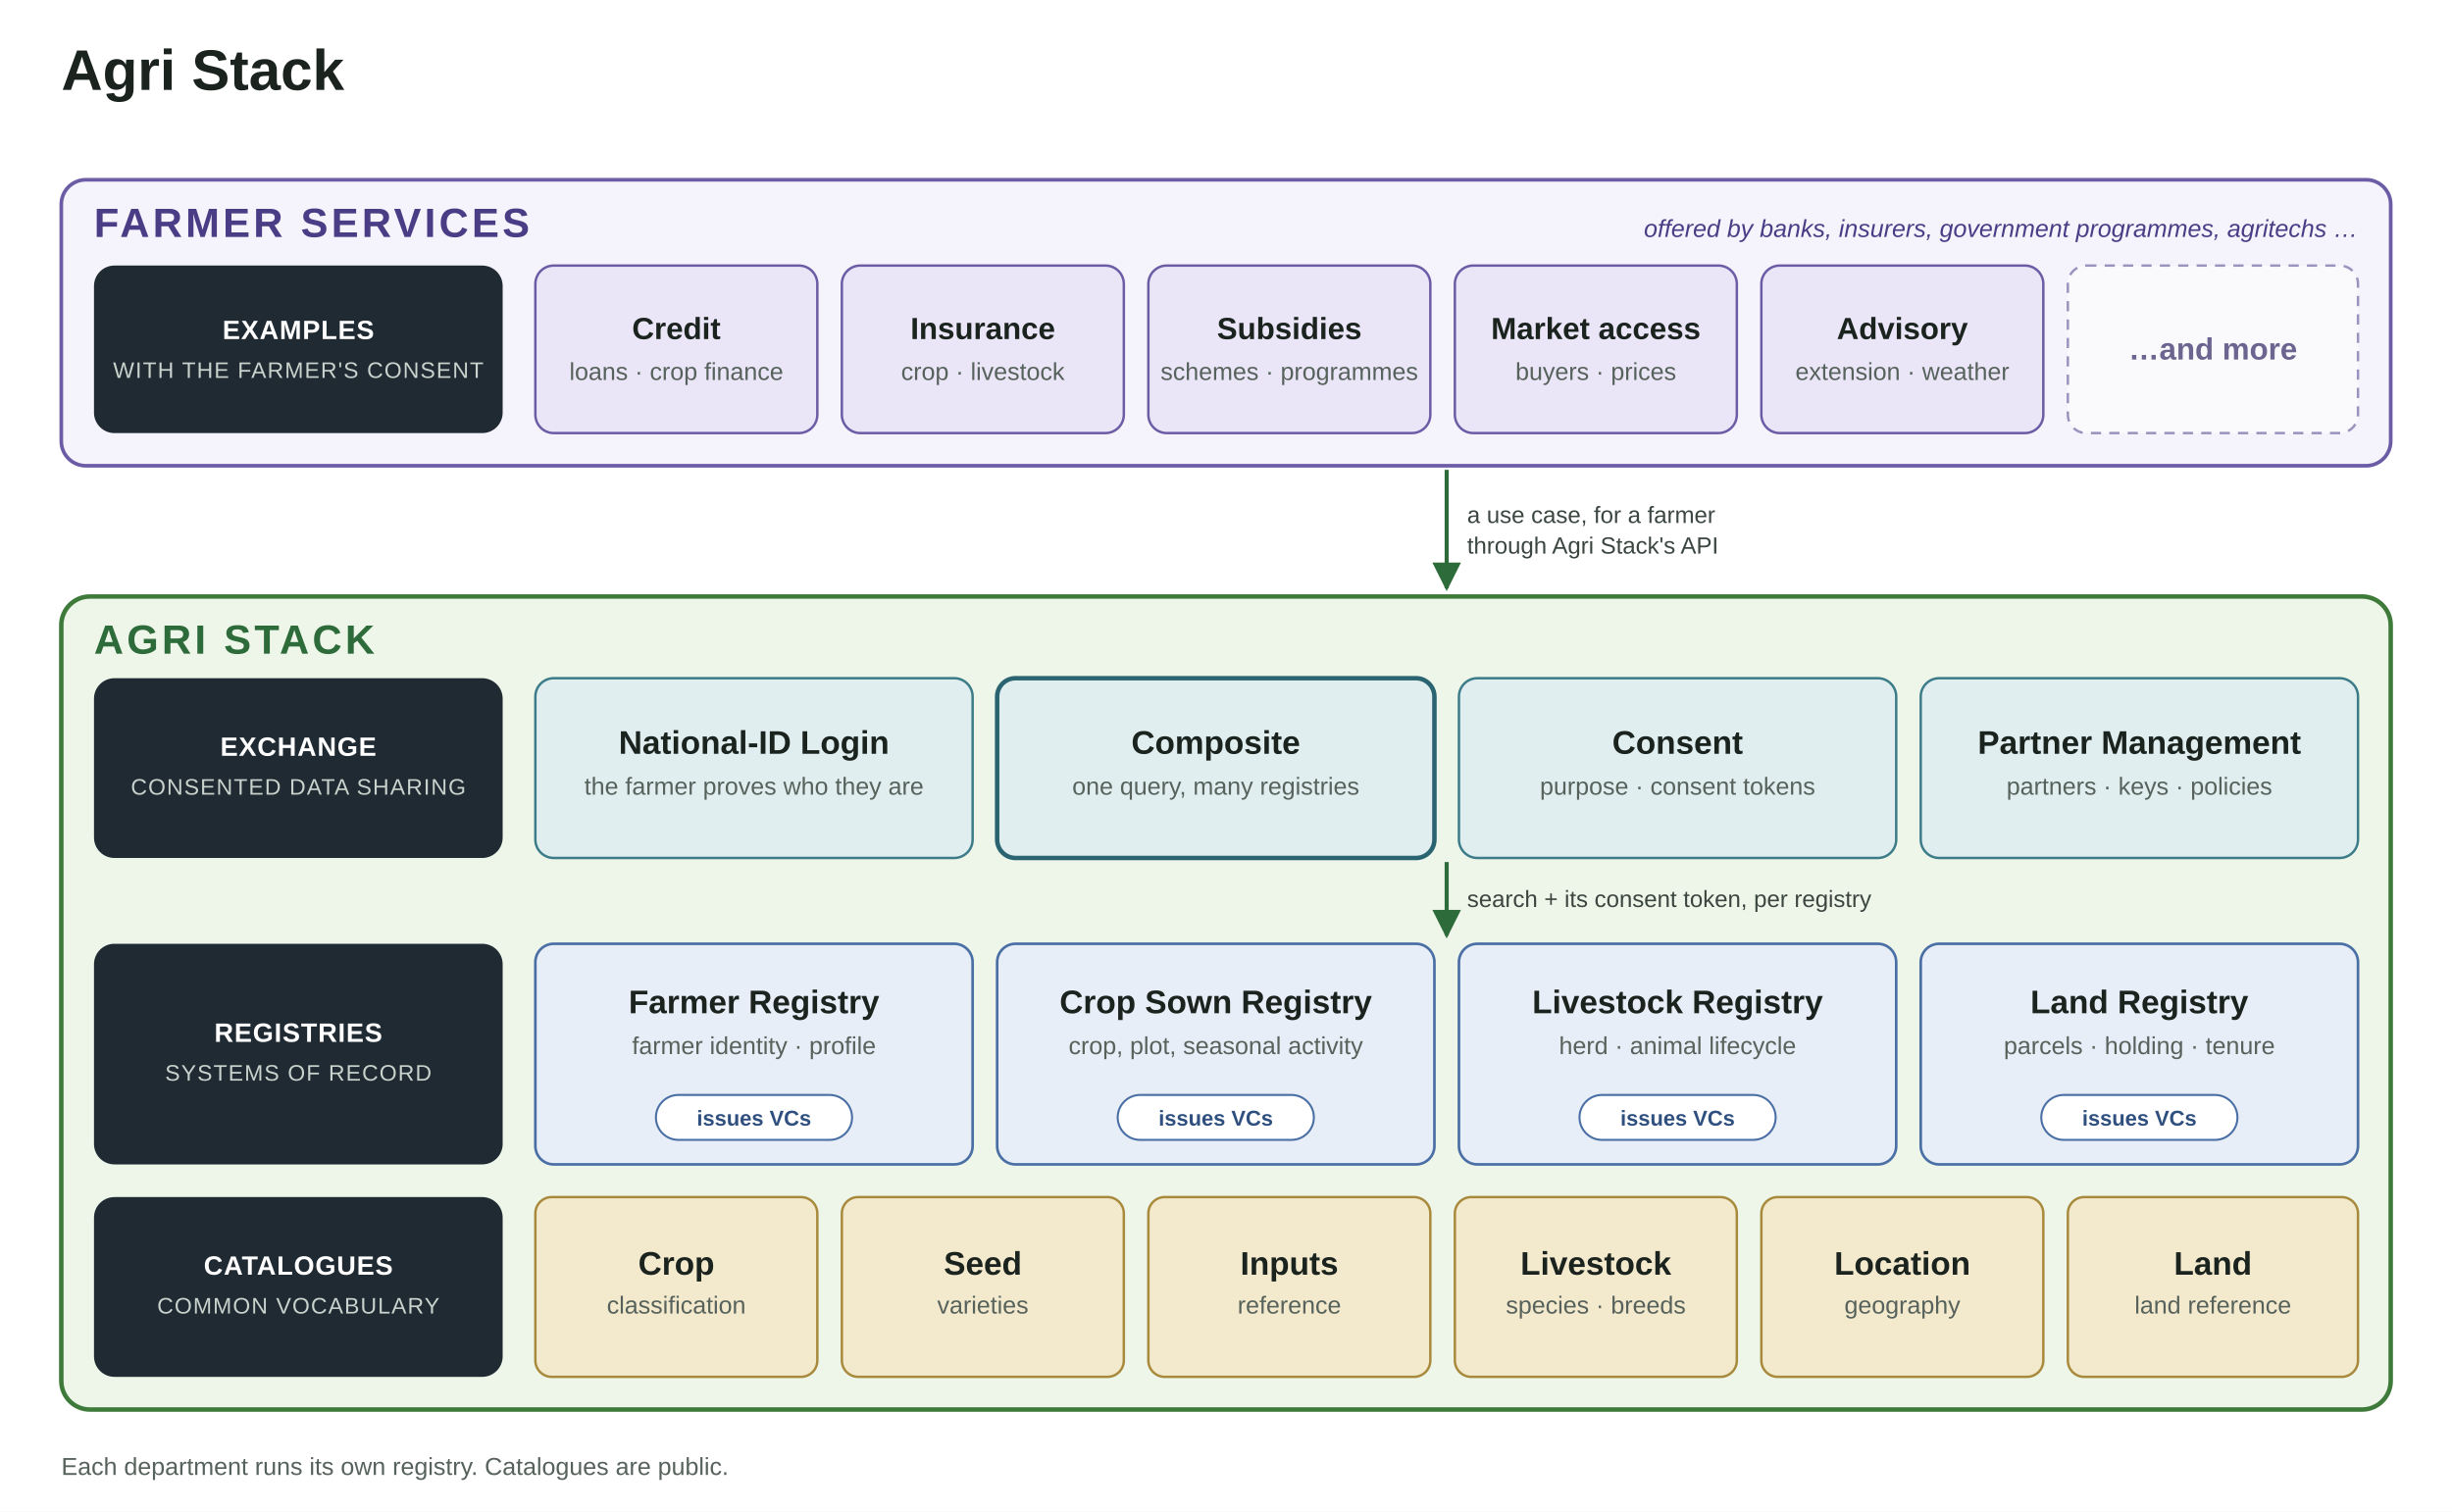
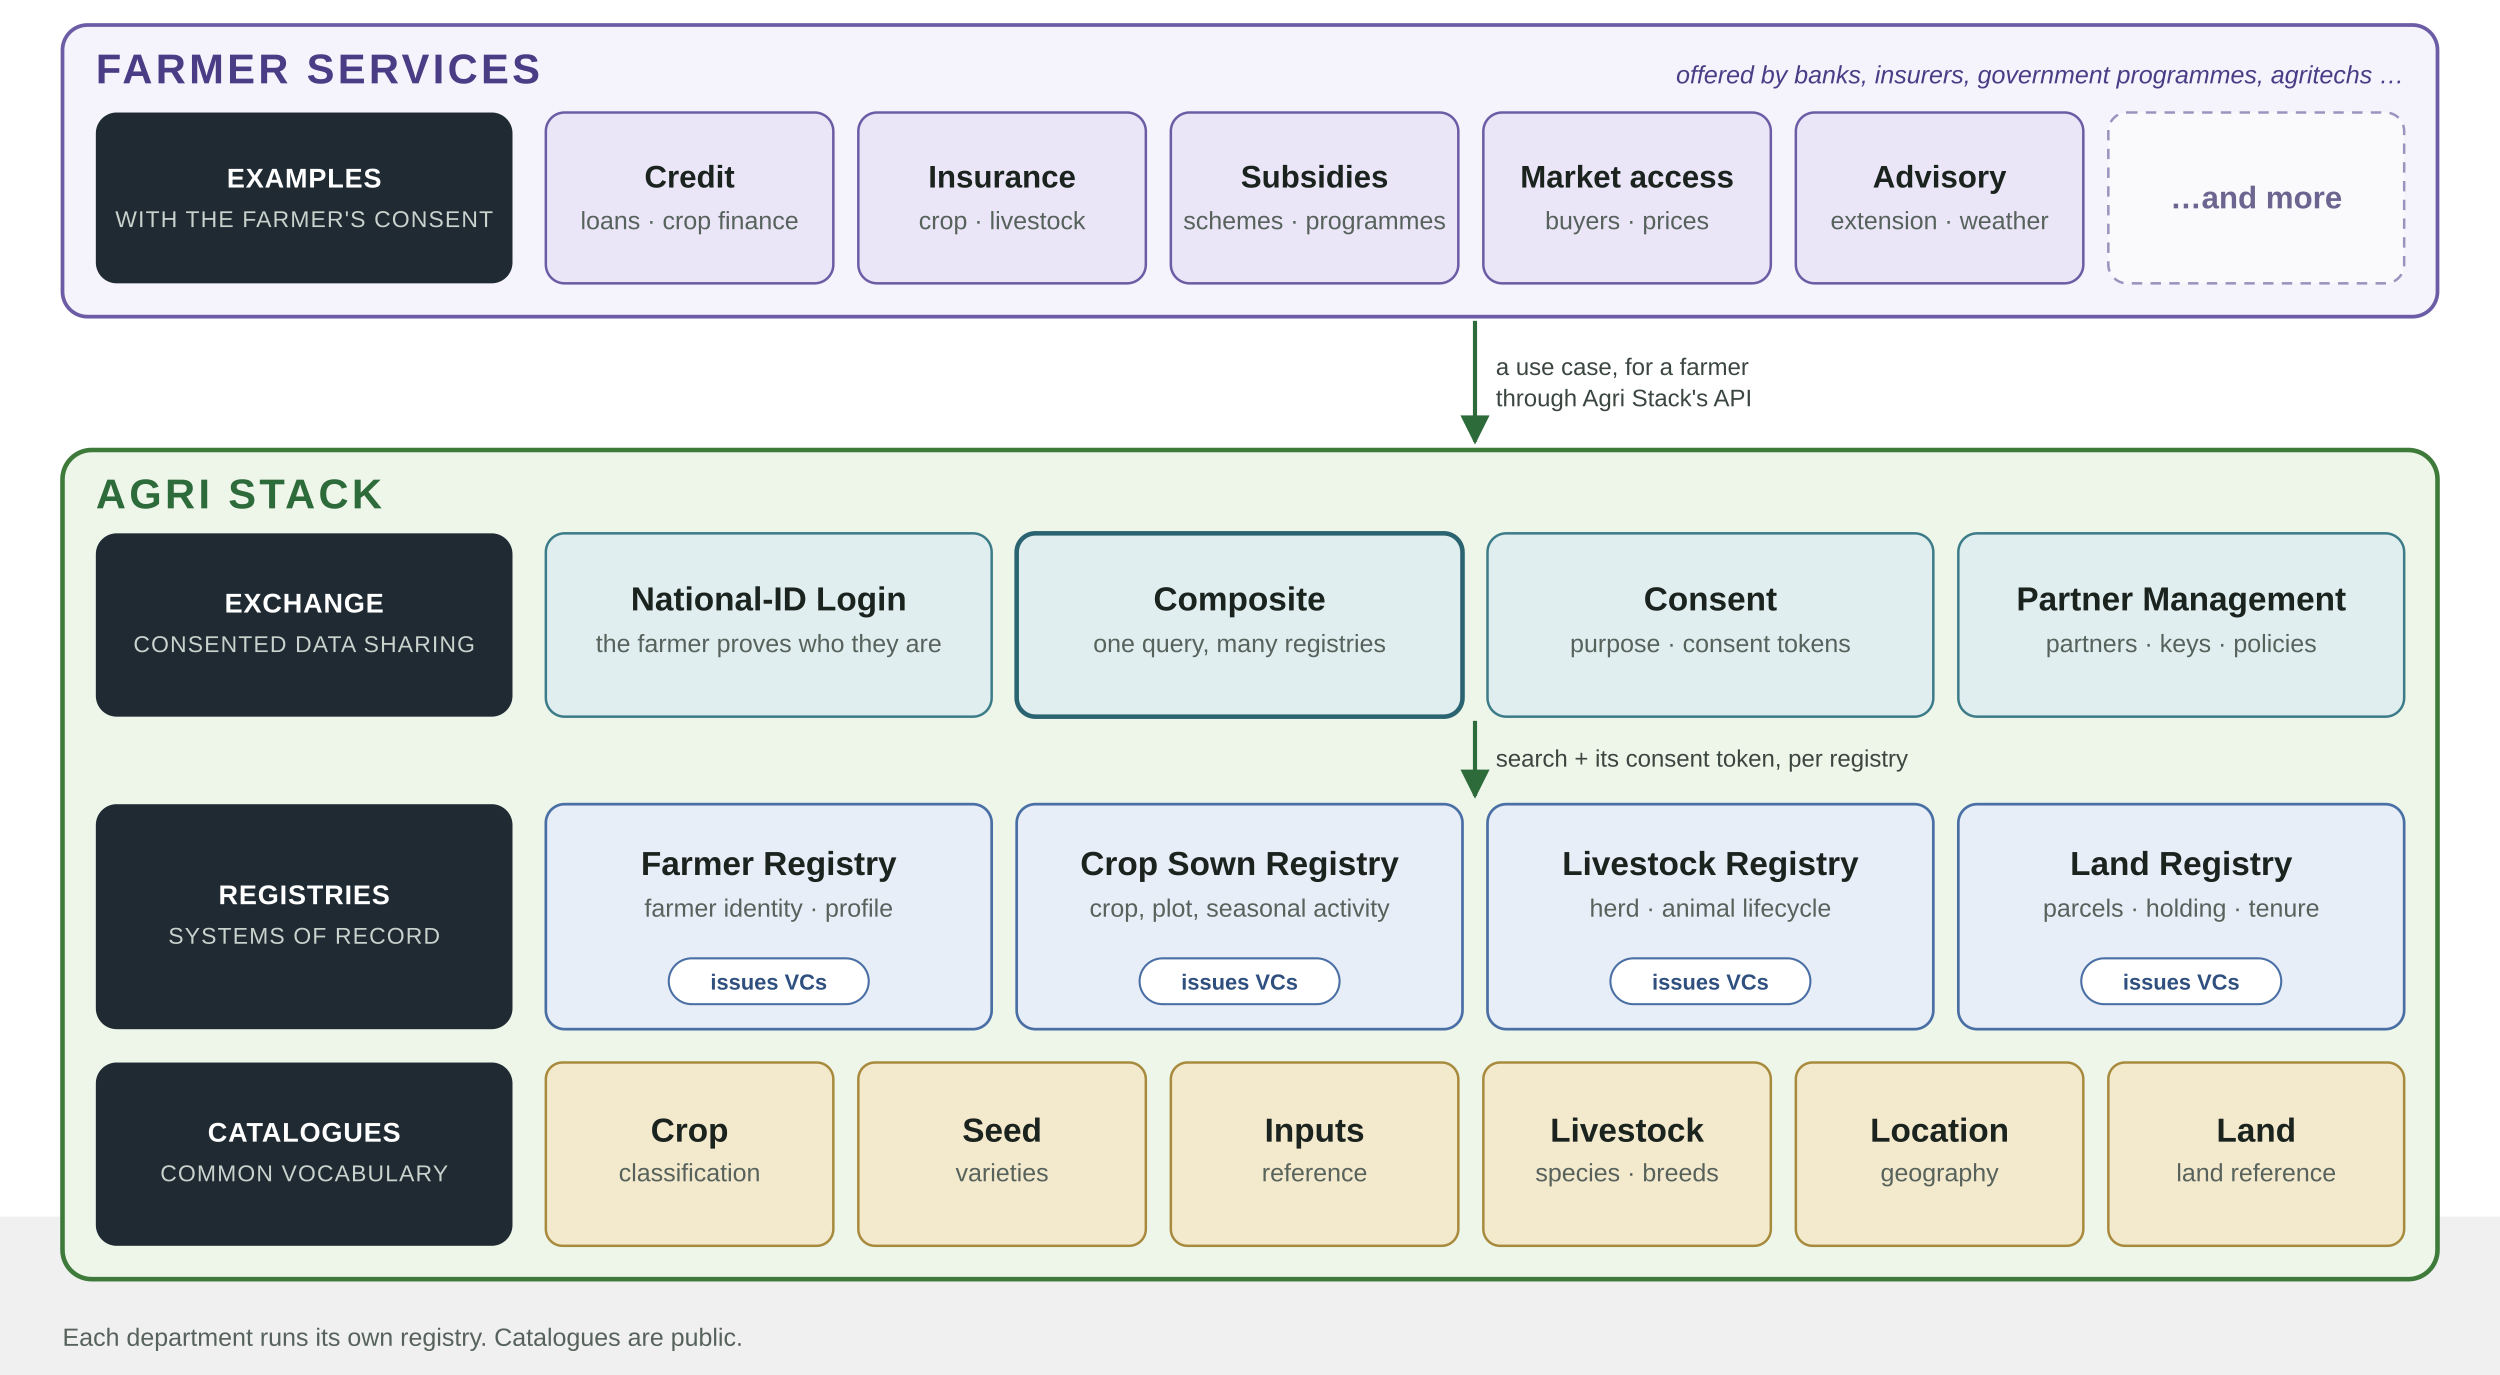
- <svg xmlns="http://www.w3.org/2000/svg" width="1200" height="740" viewBox="0 0 1200 740" role="img" aria-label="Agri Stack. Above it, farmer services offered by banks, insurers, government programmes and agritechs, using farmer data with the farmer's consent; for example credit, insurance, subsidies, market access, advisory and more. A use case for a farmer reaches Agri Stack through its API. Agri Stack has three layers: the Exchange for consented data sharing (national-ID login, Composite, consent, Partner Management); the registries, systems of record, each run by its own department and each issuing verifiable credentials (Farmer Registry, Crop Sown Registry, Livestock Registry, Land Registry); and the catalogues, a public common vocabulary (crop, seed, inputs, livestock, location, land).">
+ <svg xmlns="http://www.w3.org/2000/svg" width="1200" height="660" viewBox="0 76 1200 660" role="img" aria-label="Agri Stack. Above it, farmer services offered by banks, insurers, government programmes and agritechs, using farmer data with the farmer's consent; for example credit, insurance, subsidies, market access, advisory and more. A use case for a farmer reaches Agri Stack through its API. Agri Stack has three layers: the Exchange for consented data sharing (national-ID login, Composite, consent, Partner Management); the registries, systems of record, each run by its own department and each issuing verifiable credentials (Farmer Registry, Crop Sown Registry, Livestock Registry, Land Registry); and the catalogues, a public common vocabulary (crop, seed, inputs, livestock, location, land).">
  <style>
text{font-family:'Public Sans','Helvetica Neue',Arial,sans-serif;fill:#1B231F}
.h1{font-size:28px;font-weight:700} .sub{font-size:14px;fill:#56625B}
.lt{font-size:13px;font-weight:700;fill:#FFFFFF;letter-spacing:.03em} .ls{font-size:11px;fill:#C9D2CC;letter-spacing:.05em}
.t{font-size:16px;font-weight:600} .s{font-size:12px;fill:#56625B}
.cap{font-size:12px;letter-spacing:.1em;fill:#1F2A33;font-family:'JetBrains Mono',Menlo,monospace;font-weight:700}
.big{font-size:20px;letter-spacing:.08em;font-weight:800;font-family:'Public Sans','Helvetica Neue',Arial,sans-serif}
.lbl{font-size:11.5px;fill:#3B4640}
.side{fill:#1F2A33}
.oanbox{fill:#F5F3FB;stroke:#6B5CA5;stroke-width:1.8}
.oan{fill:#EAE5F7;stroke:#6B5CA5;stroke-width:1.2}
.stack{fill:#EEF6EA;stroke:#3E7A3A;stroke-width:2.2}
.dpi{fill:#E1EEF0;stroke:#3C7C88;stroke-width:1.2}
.reg{fill:#E8EEF7;stroke:#4A6FA5;stroke-width:1.3}
.regp{fill:#F3F5F9;stroke:#8EA3C4;stroke-width:1.3;stroke-dasharray:5 4}
.ref{fill:#F3E9CC;stroke:#A88A3D;stroke-width:1.2}
.vc{fill:#FFFFFF;stroke:#4A6FA5;stroke-width:1}
.vct{font-size:10.5px;font-weight:600;fill:#2F4F7F}
.tag{font-size:10.5px;fill:#6B7A90;font-style:italic}
.ar{stroke:#2E6B3A;stroke-width:2;fill:none}
.more{fill:#FAFAFC;stroke:#9A93BE;stroke-width:1.2;stroke-dasharray:5 4}
.ts{font-size:15px;font-weight:600}
</style>
  <defs>
    <marker id="a" viewBox="0 0 10 10" refX="9" refY="5" markerWidth="7" markerHeight="7" orient="auto-start-reverse">
      <path d="M0,0 L10,5 L0,10 z" fill="#2E6B3A" />
    </marker>
  </defs>
  <rect width="100%" height="100%" fill="#FFFFFF" />
-   <text class="h1" x="30" y="44">Agri Stack</text>
  <rect class="oanbox" x="30" y="88" width="1140" height="140" rx="12" />
  <text class="big" x="46" y="116" style="fill:#4A3D86">FARMER SERVICES</text>
  <text class="s" x="1154" y="116" text-anchor="end" style="font-style:italic;fill:#4A3D86">offered by banks, insurers, government programmes, agritechs …</text>
  <rect class="side" x="46" y="130" width="200" height="82" rx="10" />
  <text class="lt" x="146" y="166" text-anchor="middle">EXAMPLES</text>
  <text class="ls" x="146" y="185" text-anchor="middle">WITH THE FARMER'S CONSENT</text>
  <rect class="oan" x="262" y="130" width="138" height="82" rx="9" />
  <text class="ts" x="331" y="166" text-anchor="middle">Credit</text>
  <text class="s" x="331" y="186" text-anchor="middle">loans · crop finance</text>
  <rect class="oan" x="412" y="130" width="138" height="82" rx="9" />
  <text class="ts" x="481" y="166" text-anchor="middle">Insurance</text>
  <text class="s" x="481" y="186" text-anchor="middle">crop · livestock</text>
  <rect class="oan" x="562" y="130" width="138" height="82" rx="9" />
  <text class="ts" x="631" y="166" text-anchor="middle">Subsidies</text>
  <text class="s" x="631" y="186" text-anchor="middle">schemes · programmes</text>
  <rect class="oan" x="712" y="130" width="138" height="82" rx="9" />
  <text class="ts" x="781" y="166" text-anchor="middle">Market access</text>
  <text class="s" x="781" y="186" text-anchor="middle">buyers · prices</text>
  <rect class="oan" x="862" y="130" width="138" height="82" rx="9" />
  <text class="ts" x="931" y="166" text-anchor="middle">Advisory</text>
  <text class="s" x="931" y="186" text-anchor="middle">extension · weather</text>
  <rect class="more" x="1012" y="130" width="142" height="82" rx="9" />
  <text class="ts" x="1083" y="176" text-anchor="middle" style="fill:#6B6590">…and more</text>
  <line class="ar" x1="708" y1="230" x2="708" y2="288" marker-end="url(#a)" />
  <text class="lbl" x="718" y="256">a use case, for a farmer</text>
  <text class="lbl" x="718" y="271">through Agri Stack's API</text>
  <rect class="stack" x="30" y="292" width="1140" height="398" rx="14" />
  <text class="big" x="46" y="320" style="fill:#2E6B3A">AGRI STACK</text>
  <rect class="side" x="46" y="332" width="200" height="88" rx="10" />
  <text class="lt" x="146" y="370" text-anchor="middle">EXCHANGE</text>
  <text class="ls" x="146" y="389" text-anchor="middle">CONSENTED DATA SHARING</text>
  <rect class="dpi" x="262" y="332" width="214" height="88" rx="9" />
  <text class="t" x="369" y="369" text-anchor="middle">National-ID Login</text>
  <text class="s" x="369" y="389" text-anchor="middle">the farmer proves who they are</text>
  <rect class="dpi" x="488" y="332" width="214" height="88" rx="9" style="stroke:#2A6470;stroke-width:2.2" />
  <text class="t" x="595" y="369" text-anchor="middle">Composite</text>
  <text class="s" x="595" y="389" text-anchor="middle">one query, many registries</text>
  <rect class="dpi" x="714" y="332" width="214" height="88" rx="9" />
  <text class="t" x="821" y="369" text-anchor="middle">Consent</text>
  <text class="s" x="821" y="389" text-anchor="middle">purpose · consent tokens</text>
  <rect class="dpi" x="940" y="332" width="214" height="88" rx="9" />
  <text class="t" x="1047" y="369" text-anchor="middle">Partner Management</text>
  <text class="s" x="1047" y="389" text-anchor="middle">partners · keys · policies</text>
  <line class="ar" x1="708" y1="422" x2="708" y2="458" marker-end="url(#a)" />
  <text class="lbl" x="718" y="444">search + its consent token, per registry</text>
  <rect class="side" x="46" y="462" width="200" height="108" rx="10" />
  <text class="lt" x="146" y="510" text-anchor="middle">REGISTRIES</text>
  <text class="ls" x="146" y="529" text-anchor="middle">SYSTEMS OF RECORD</text>
  <rect class="reg" x="262" y="462" width="214" height="108" rx="9" />
  <text class="t" x="369" y="496" text-anchor="middle">Farmer Registry</text>
  <text class="s" x="369" y="516" text-anchor="middle">farmer identity · profile</text>
  <rect class="vc" x="321" y="536" width="96" height="22" rx="11" />
  <text class="vct" x="369" y="551" text-anchor="middle">issues VCs</text>
  <rect class="reg" x="488" y="462" width="214" height="108" rx="9" />
  <text class="t" x="595" y="496" text-anchor="middle">Crop Sown Registry</text>
  <text class="s" x="595" y="516" text-anchor="middle">crop, plot, seasonal activity</text>
  <rect class="vc" x="547" y="536" width="96" height="22" rx="11" />
  <text class="vct" x="595" y="551" text-anchor="middle">issues VCs</text>
  <rect class="reg" x="714" y="462" width="214" height="108" rx="9" />
  <text class="t" x="821" y="496" text-anchor="middle">Livestock Registry</text>
  <text class="s" x="821" y="516" text-anchor="middle">herd · animal lifecycle</text>
  <rect class="vc" x="773" y="536" width="96" height="22" rx="11" />
  <text class="vct" x="821" y="551" text-anchor="middle">issues VCs</text>
  <rect class="reg" x="940" y="462" width="214" height="108" rx="9" />
  <text class="t" x="1047" y="496" text-anchor="middle">Land Registry</text>
  <text class="s" x="1047" y="516" text-anchor="middle">parcels · holding · tenure</text>
  <rect class="vc" x="999" y="536" width="96" height="22" rx="11" />
  <text class="vct" x="1047" y="551" text-anchor="middle">issues VCs</text>
  <rect class="side" x="46" y="586" width="200" height="88" rx="10" />
  <text class="lt" x="146" y="624" text-anchor="middle">CATALOGUES</text>
  <text class="ls" x="146" y="643" text-anchor="middle">COMMON VOCABULARY</text>
  <rect class="ref" x="262" y="586" width="138" height="88" rx="8" />
  <text class="t" x="331" y="624" text-anchor="middle">Crop</text>
  <text class="s" x="331" y="643" text-anchor="middle">classification</text>
  <rect class="ref" x="412" y="586" width="138" height="88" rx="8" />
  <text class="t" x="481" y="624" text-anchor="middle">Seed</text>
  <text class="s" x="481" y="643" text-anchor="middle">varieties</text>
  <rect class="ref" x="562" y="586" width="138" height="88" rx="8" />
  <text class="t" x="631" y="624" text-anchor="middle">Inputs</text>
  <text class="s" x="631" y="643" text-anchor="middle">reference</text>
  <rect class="ref" x="712" y="586" width="138" height="88" rx="8" />
  <text class="t" x="781" y="624" text-anchor="middle">Livestock</text>
  <text class="s" x="781" y="643" text-anchor="middle">species · breeds</text>
  <rect class="ref" x="862" y="586" width="138" height="88" rx="8" />
  <text class="t" x="931" y="624" text-anchor="middle">Location</text>
  <text class="s" x="931" y="643" text-anchor="middle">geography</text>
  <rect class="ref" x="1012" y="586" width="142" height="88" rx="8" />
  <text class="t" x="1083" y="624" text-anchor="middle">Land</text>
  <text class="s" x="1083" y="643" text-anchor="middle">land reference</text>
  <text class="s" x="30" y="722">Each department runs its own registry. Catalogues are public.</text>
</svg>
